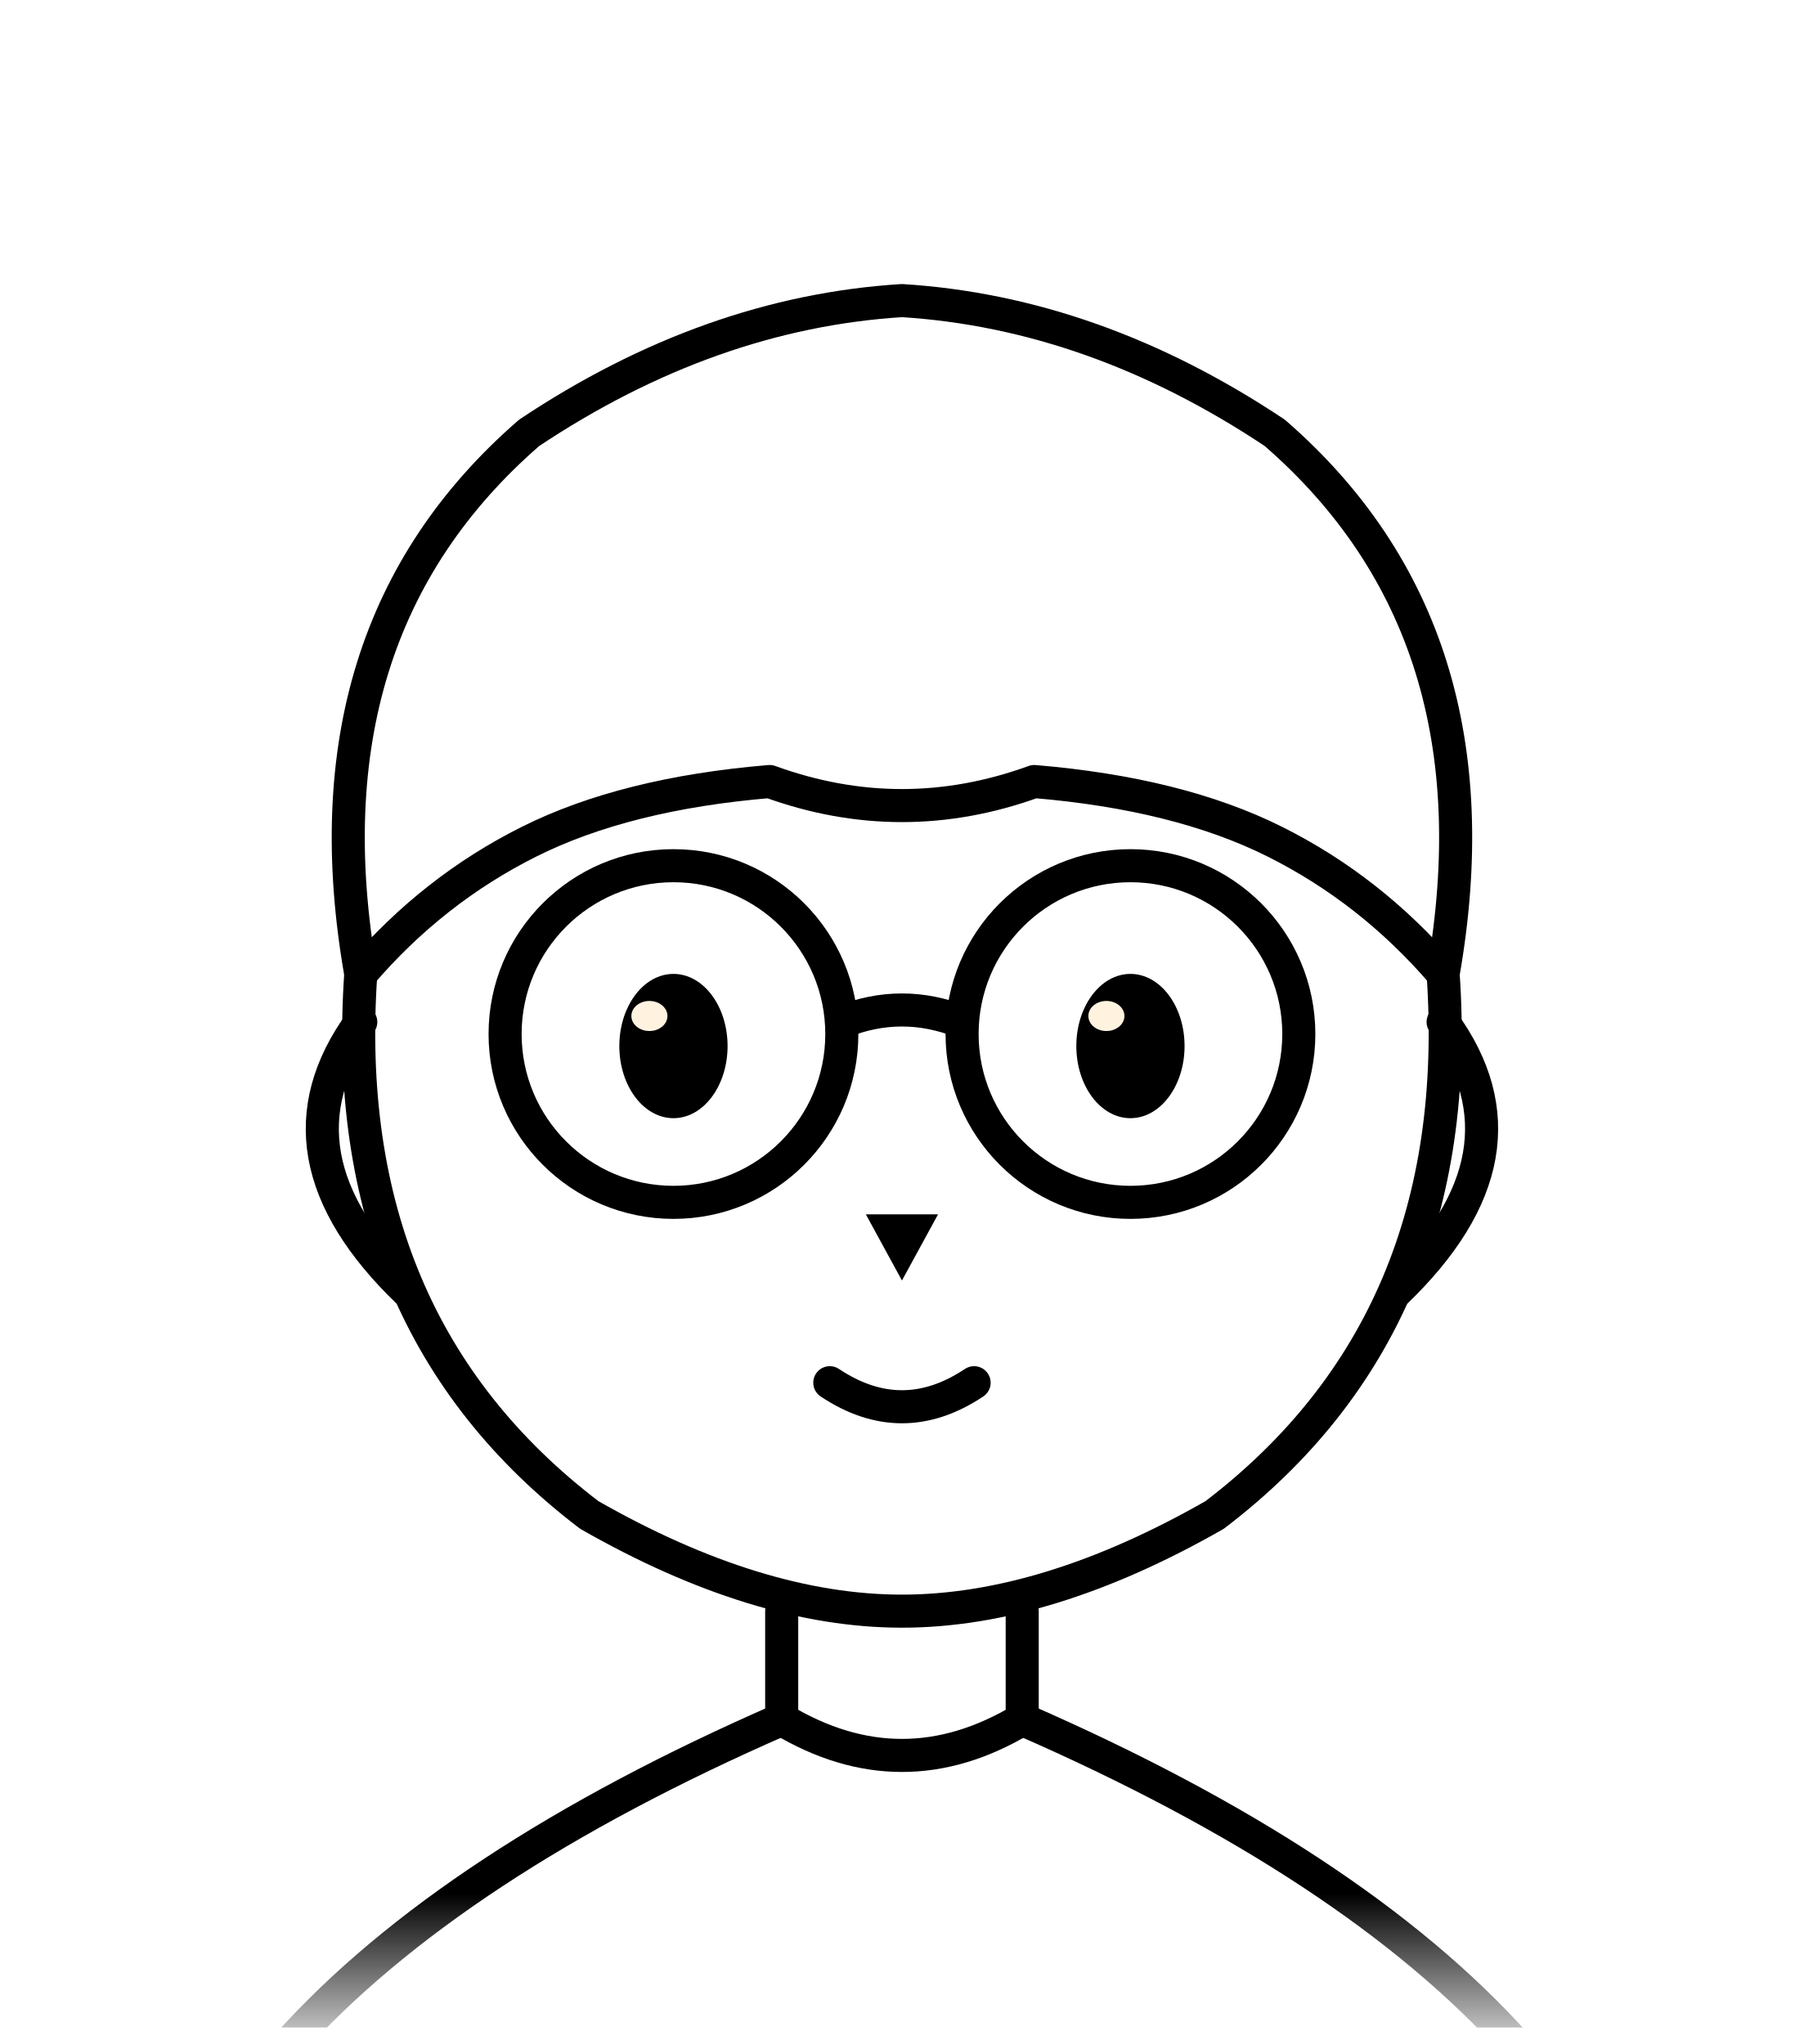
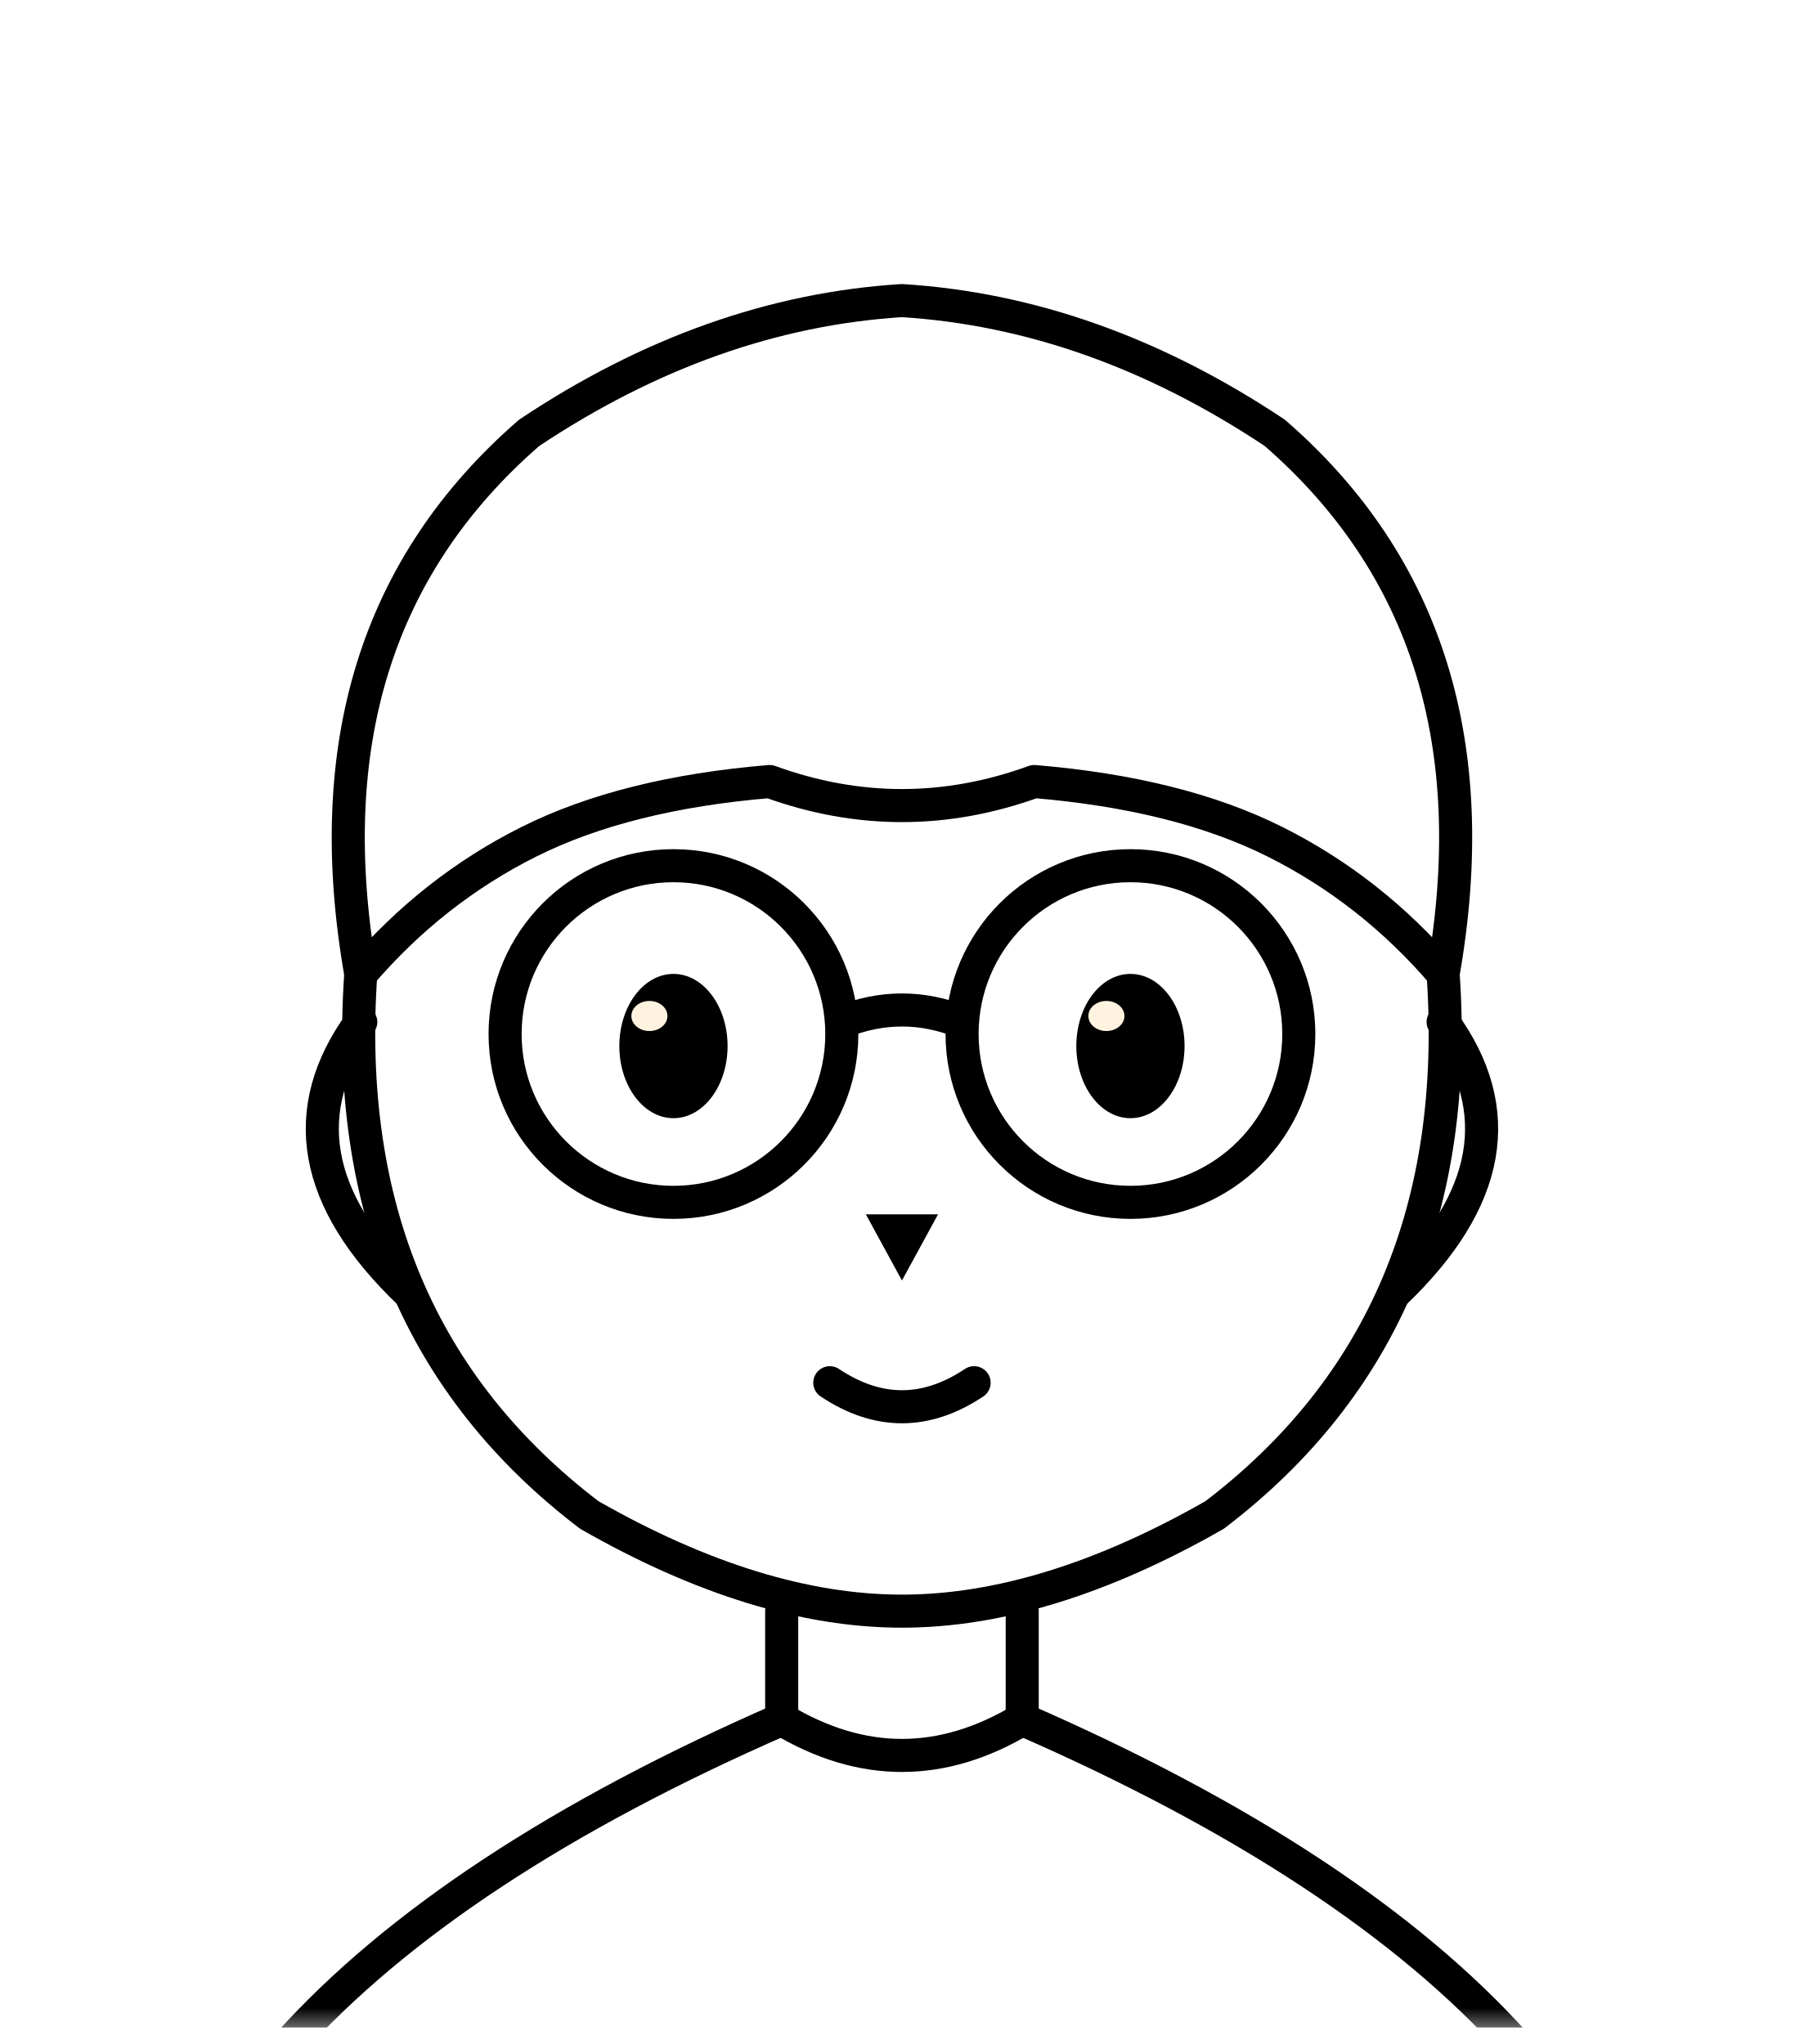
<svg xmlns="http://www.w3.org/2000/svg" viewBox="0 0 300 340" fill="none" stroke="currentColor" stroke-width="5.5" stroke-linecap="round" stroke-linejoin="round">
  <defs>
-     <linearGradient id="shirtFade" x1="0" y1="315" x2="0" y2="345" gradientUnits="userSpaceOnUse">
+     <linearGradient id="shirtFade" x1="0" y1="334" x2="0" y2="342" gradientUnits="userSpaceOnUse">
      <stop offset="0" stop-color="white" />
      <stop offset="1" stop-color="black" />
    </linearGradient>
    <mask id="shirtMask">
      <rect x="0" y="0" width="300" height="340" fill="url(#shirtFade)" />
    </mask>
  </defs>
  <path d="M 60 162            Q 56 220 98 252            Q 126 268 150 268            Q 174 268 202 252            Q 244 220 240 162" />
  <path d="M 60 162            Q 50 105 88 72            Q 118 52 150 50            Q 182 52 212 72            Q 250 105 240 162            Q 228 148 212 140            Q 196 132 172 130            Q 150 138 128 130            Q 104 132 88 140            Q 72 148 60 162 Z" />
  <path d="M 60 170 Q 44 192 68 215" />
  <path d="M 240 170 Q 256 192 232 215" />
  <circle cx="112" cy="172" r="28" />
  <circle cx="188" cy="172" r="28" />
  <path d="M 140 170 Q 150 166 160 170" />
  <ellipse cx="112" cy="174" rx="9" ry="12" fill="currentColor" stroke="none" />
  <ellipse cx="188" cy="174" rx="9" ry="12" fill="currentColor" stroke="none" />
  <ellipse cx="108" cy="169" rx="3" ry="2.5" fill="#FFF3E0" stroke="none" />
  <ellipse cx="184" cy="169" rx="3" ry="2.5" fill="#FFF3E0" stroke="none" />
  <path d="M 144 202 L 156 202 L 150 213 Z" fill="currentColor" stroke="none" />
  <path d="M 138 230 Q 150 238 162 230" />
  <path d="M 130 268 L 130 286" />
  <path d="M 170 268 L 170 286" />
  <path d="M 130 286 Q 150 298 170 286" />
  <g mask="url(#shirtMask)">
    <path d="M 130 286 Q 75 310 48 340" />
    <path d="M 170 286 Q 225 310 252 340" />
  </g>
</svg>
